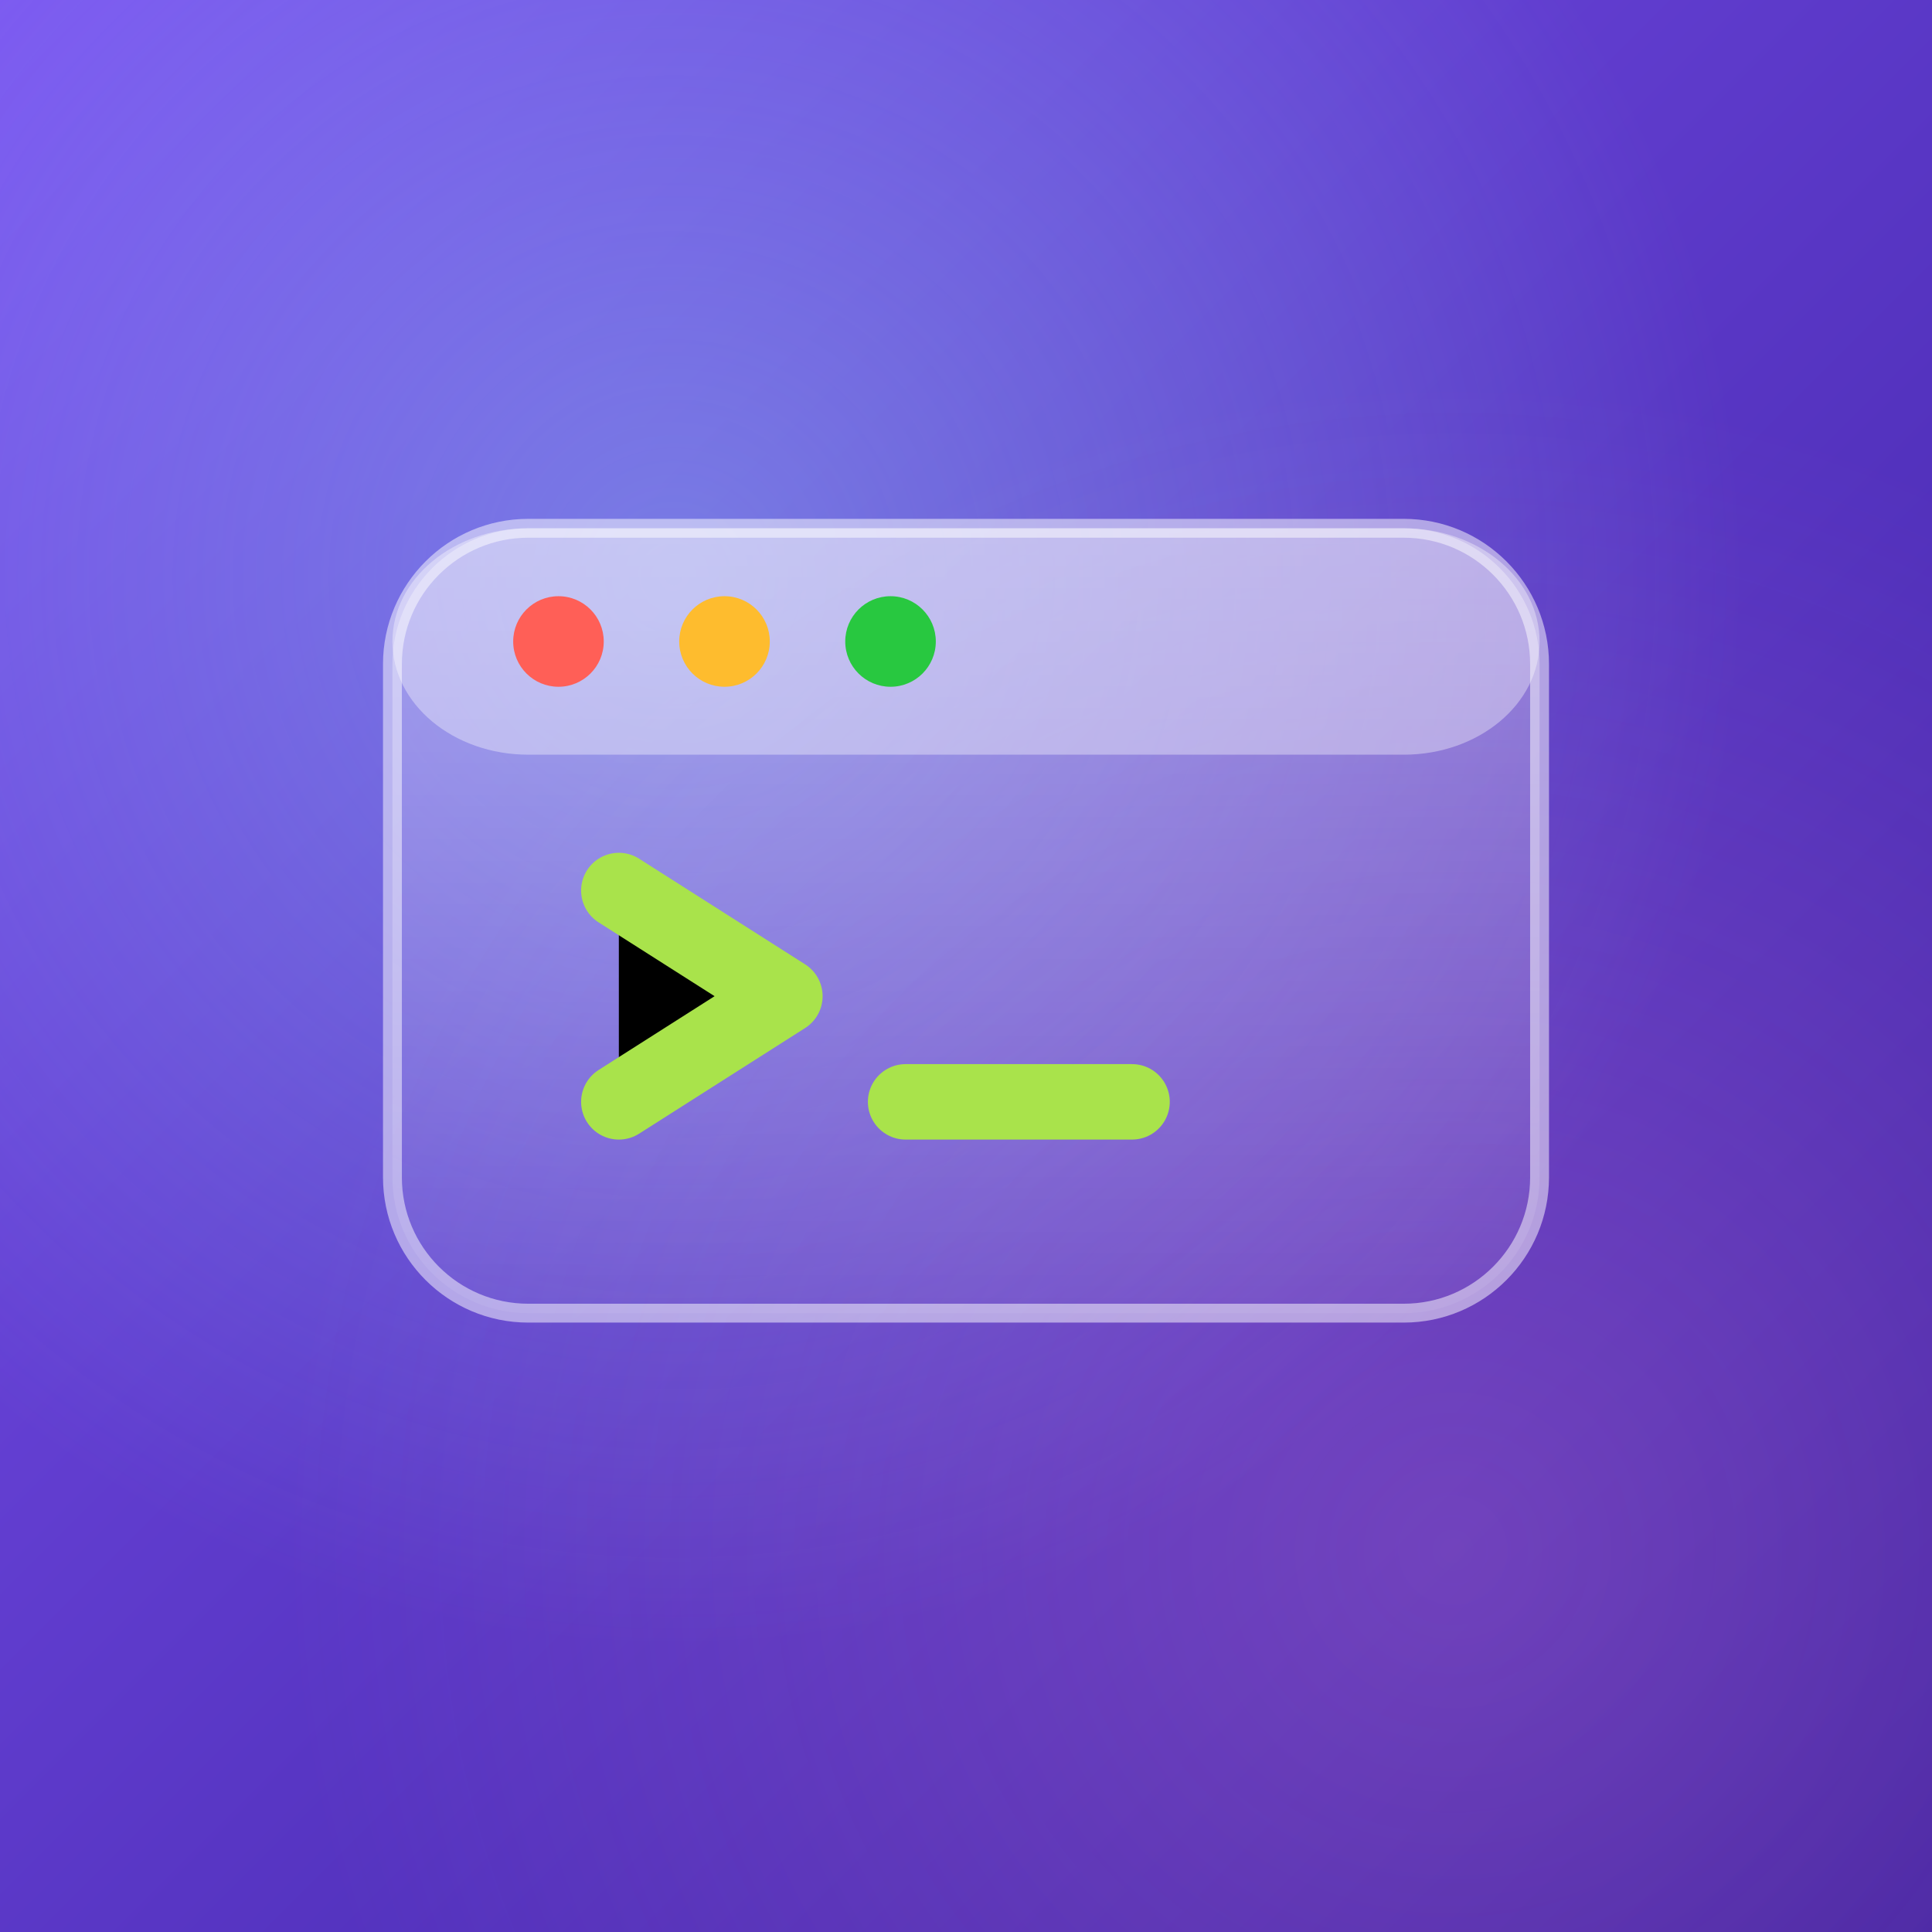
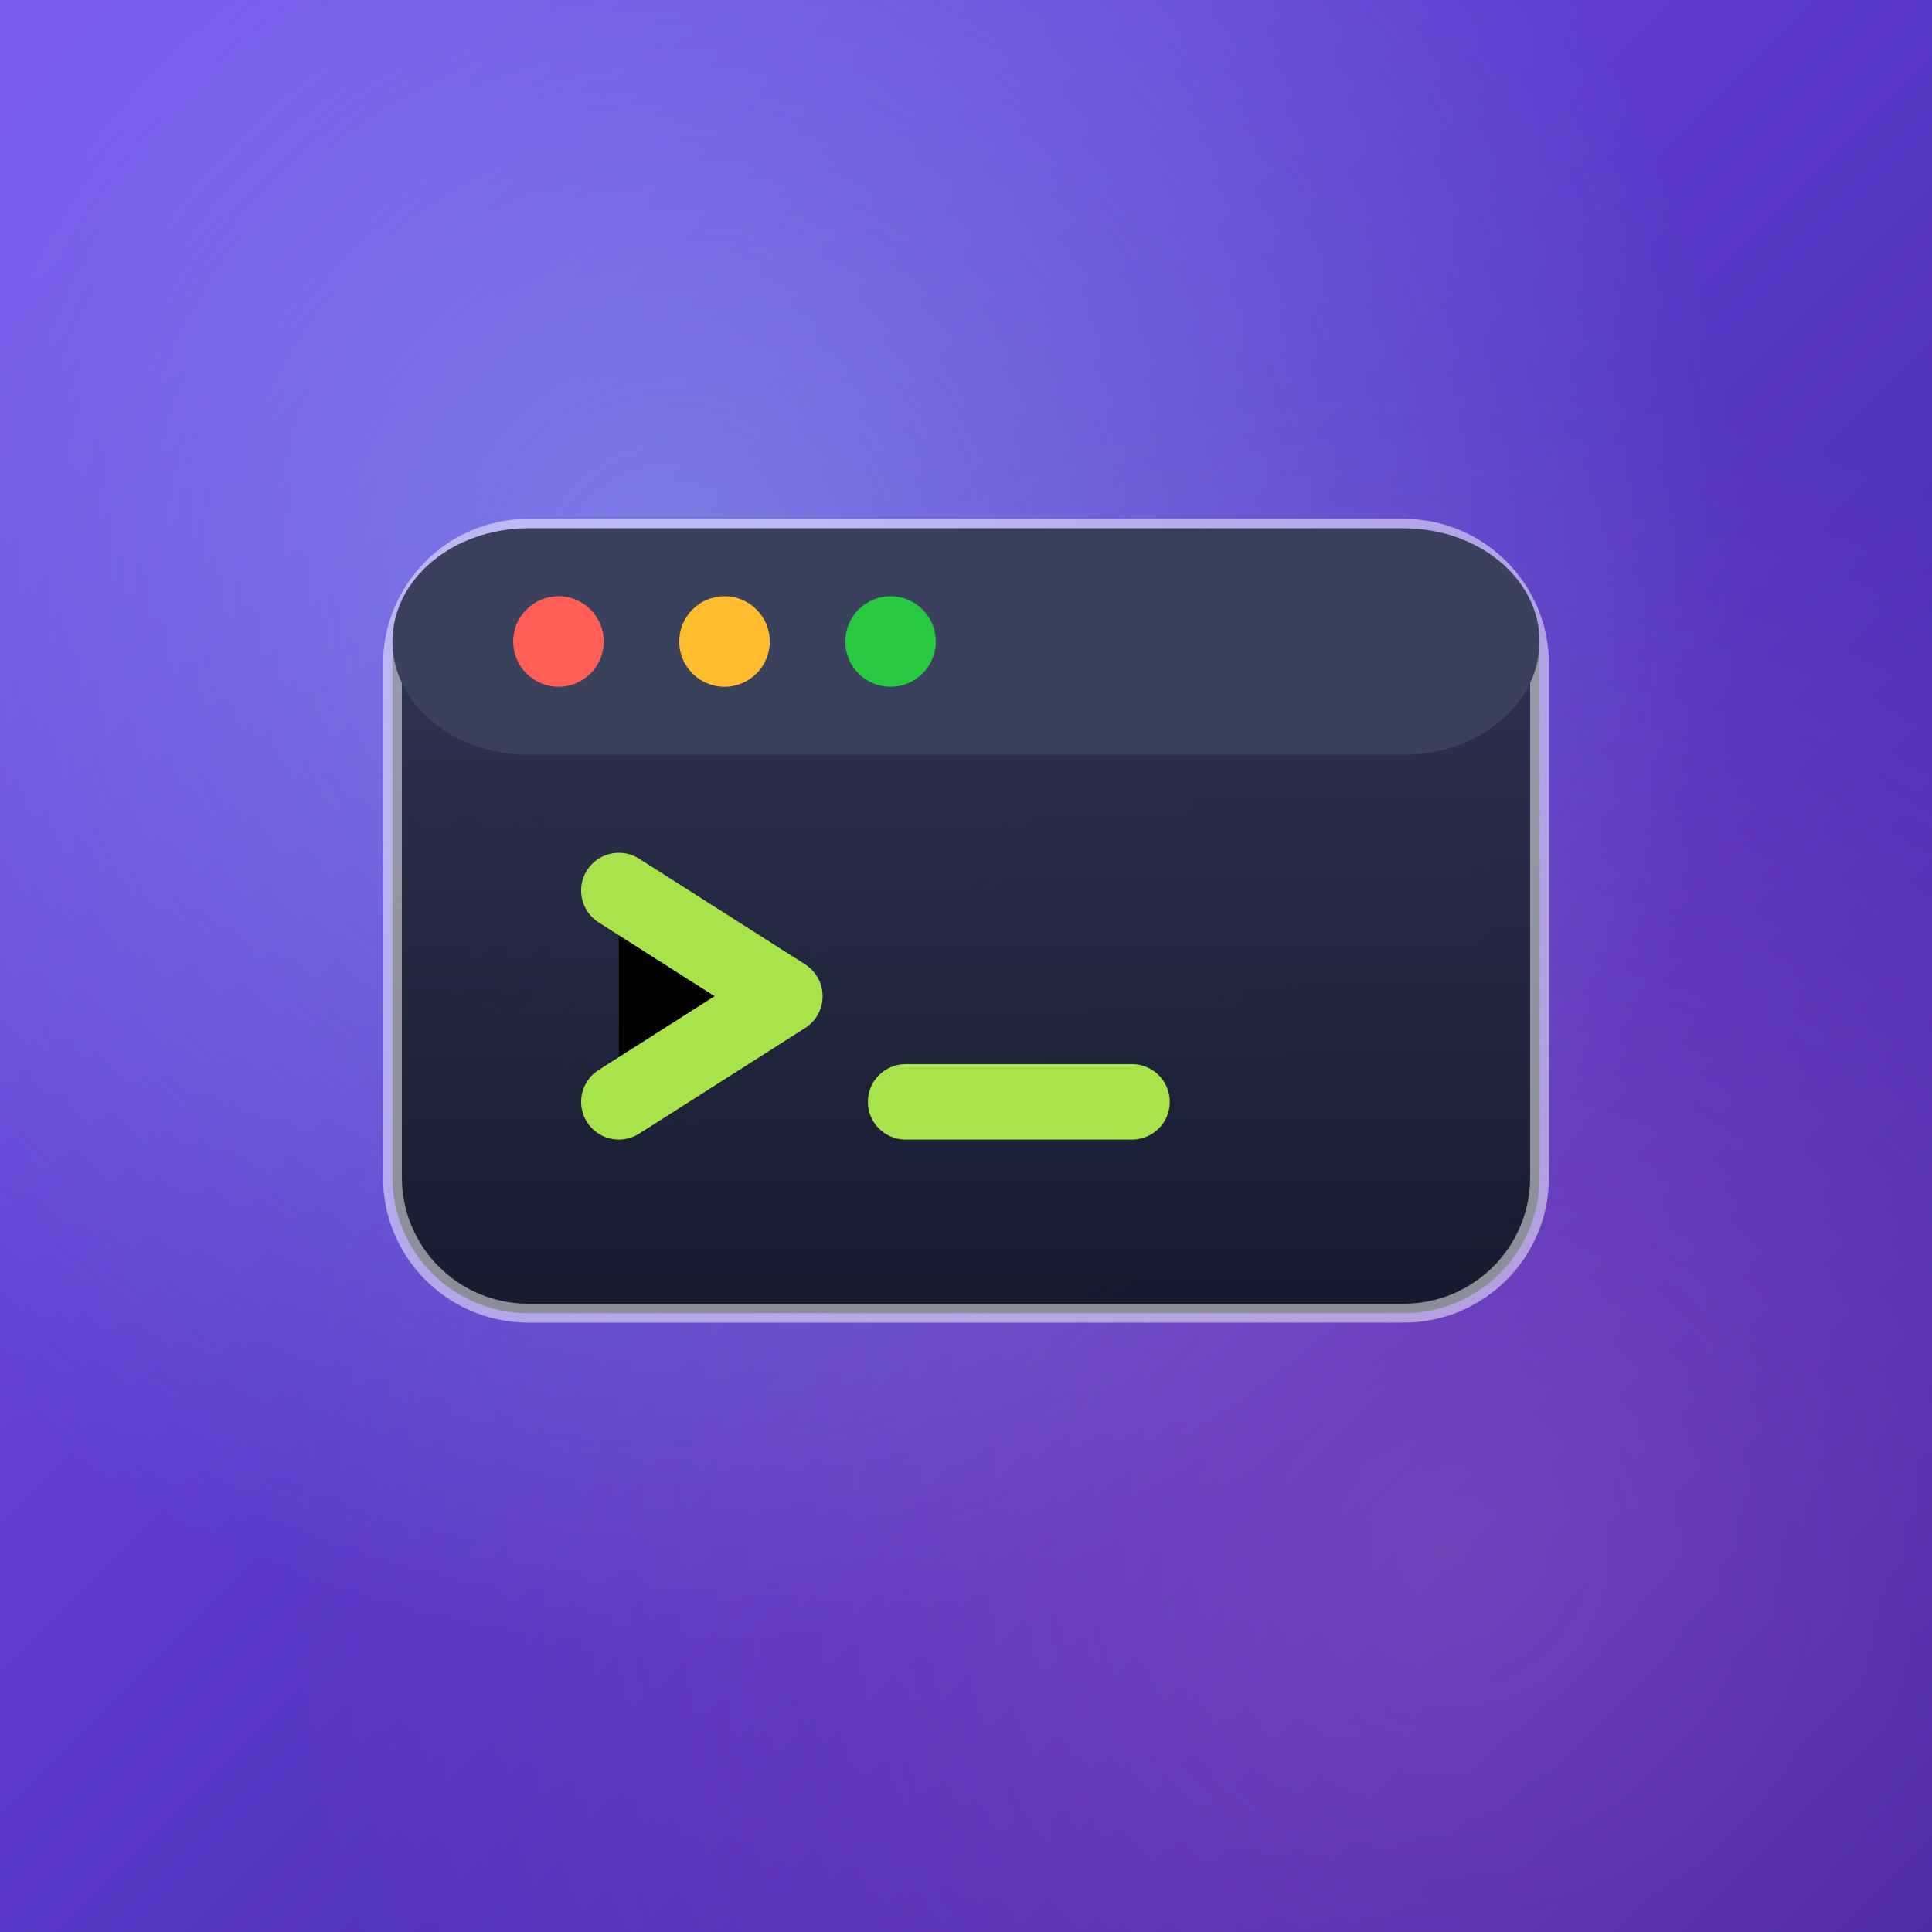
<svg xmlns="http://www.w3.org/2000/svg" viewBox="0 0 256 256" width="256" height="256">
  <defs>
    <linearGradient id="g" x1="0" y1="0" x2="1" y2="1">
      <stop offset="0" stop-color="#7B52F0" />
      <stop offset="1" stop-color="#3A1E9E" />
    </linearGradient>
    <linearGradient id="glass" x1="0" y1="0" x2="0" y2="1">
-       <stop offset="0" stop-color="#ffffff" stop-opacity="0.34" />
-       <stop offset="1" stop-color="#ffffff" stop-opacity="0.06" />
+       <stop offset="0" stop-color="#2E3450" stop-opacity="0.95" />
+       <stop offset="1" stop-color="#151A2B" stop-opacity="0.98" />
    </linearGradient>
    <radialGradient id="blob1" cx="35%" cy="30%" r="55%">
      <stop offset="0" stop-color="#9BE8FF" stop-opacity="0.35" />
      <stop offset="1" stop-color="#9BE8FF" stop-opacity="0" />
    </radialGradient>
    <radialGradient id="blob2" cx="75%" cy="80%" r="60%">
      <stop offset="0" stop-color="#FF9BE8" stop-opacity="0.22" />
      <stop offset="1" stop-color="#FF9BE8" stop-opacity="0" />
    </radialGradient>
  </defs>
  <rect x="0" y="0" width="256" height="256" fill="url(#g)" />
  <rect x="0" y="0" width="256" height="256" fill="url(#blob1)" />
  <rect x="0" y="0" width="256" height="256" fill="url(#blob2)" />
  <g>
    <rect x="52" y="70" width="152" height="104" rx="18" fill="url(#glass)" stroke="#ffffff" stroke-opacity="0.5" stroke-width="2.5" />
-     <rect x="52" y="70" width="152" height="30" rx="18" fill="#ffffff" fill-opacity="0.36" />
+     <rect x="52" y="70" width="152" height="30" rx="18" fill="#39415C" />
    <circle cx="74" cy="85" r="6" fill="#ff5f57" />
    <circle cx="96" cy="85" r="6" fill="#febc2e" />
    <circle cx="118" cy="85" r="6" fill="#28c840" />
    <path d="M82 118 L104 132 L82 146" stroke="#a9e34b" stroke-width="10" stroke-linecap="round" stroke-linejoin="round" />
    <path d="M120 146 L150 146" stroke="#a9e34b" stroke-width="10" stroke-linecap="round" />
  </g>
</svg>
